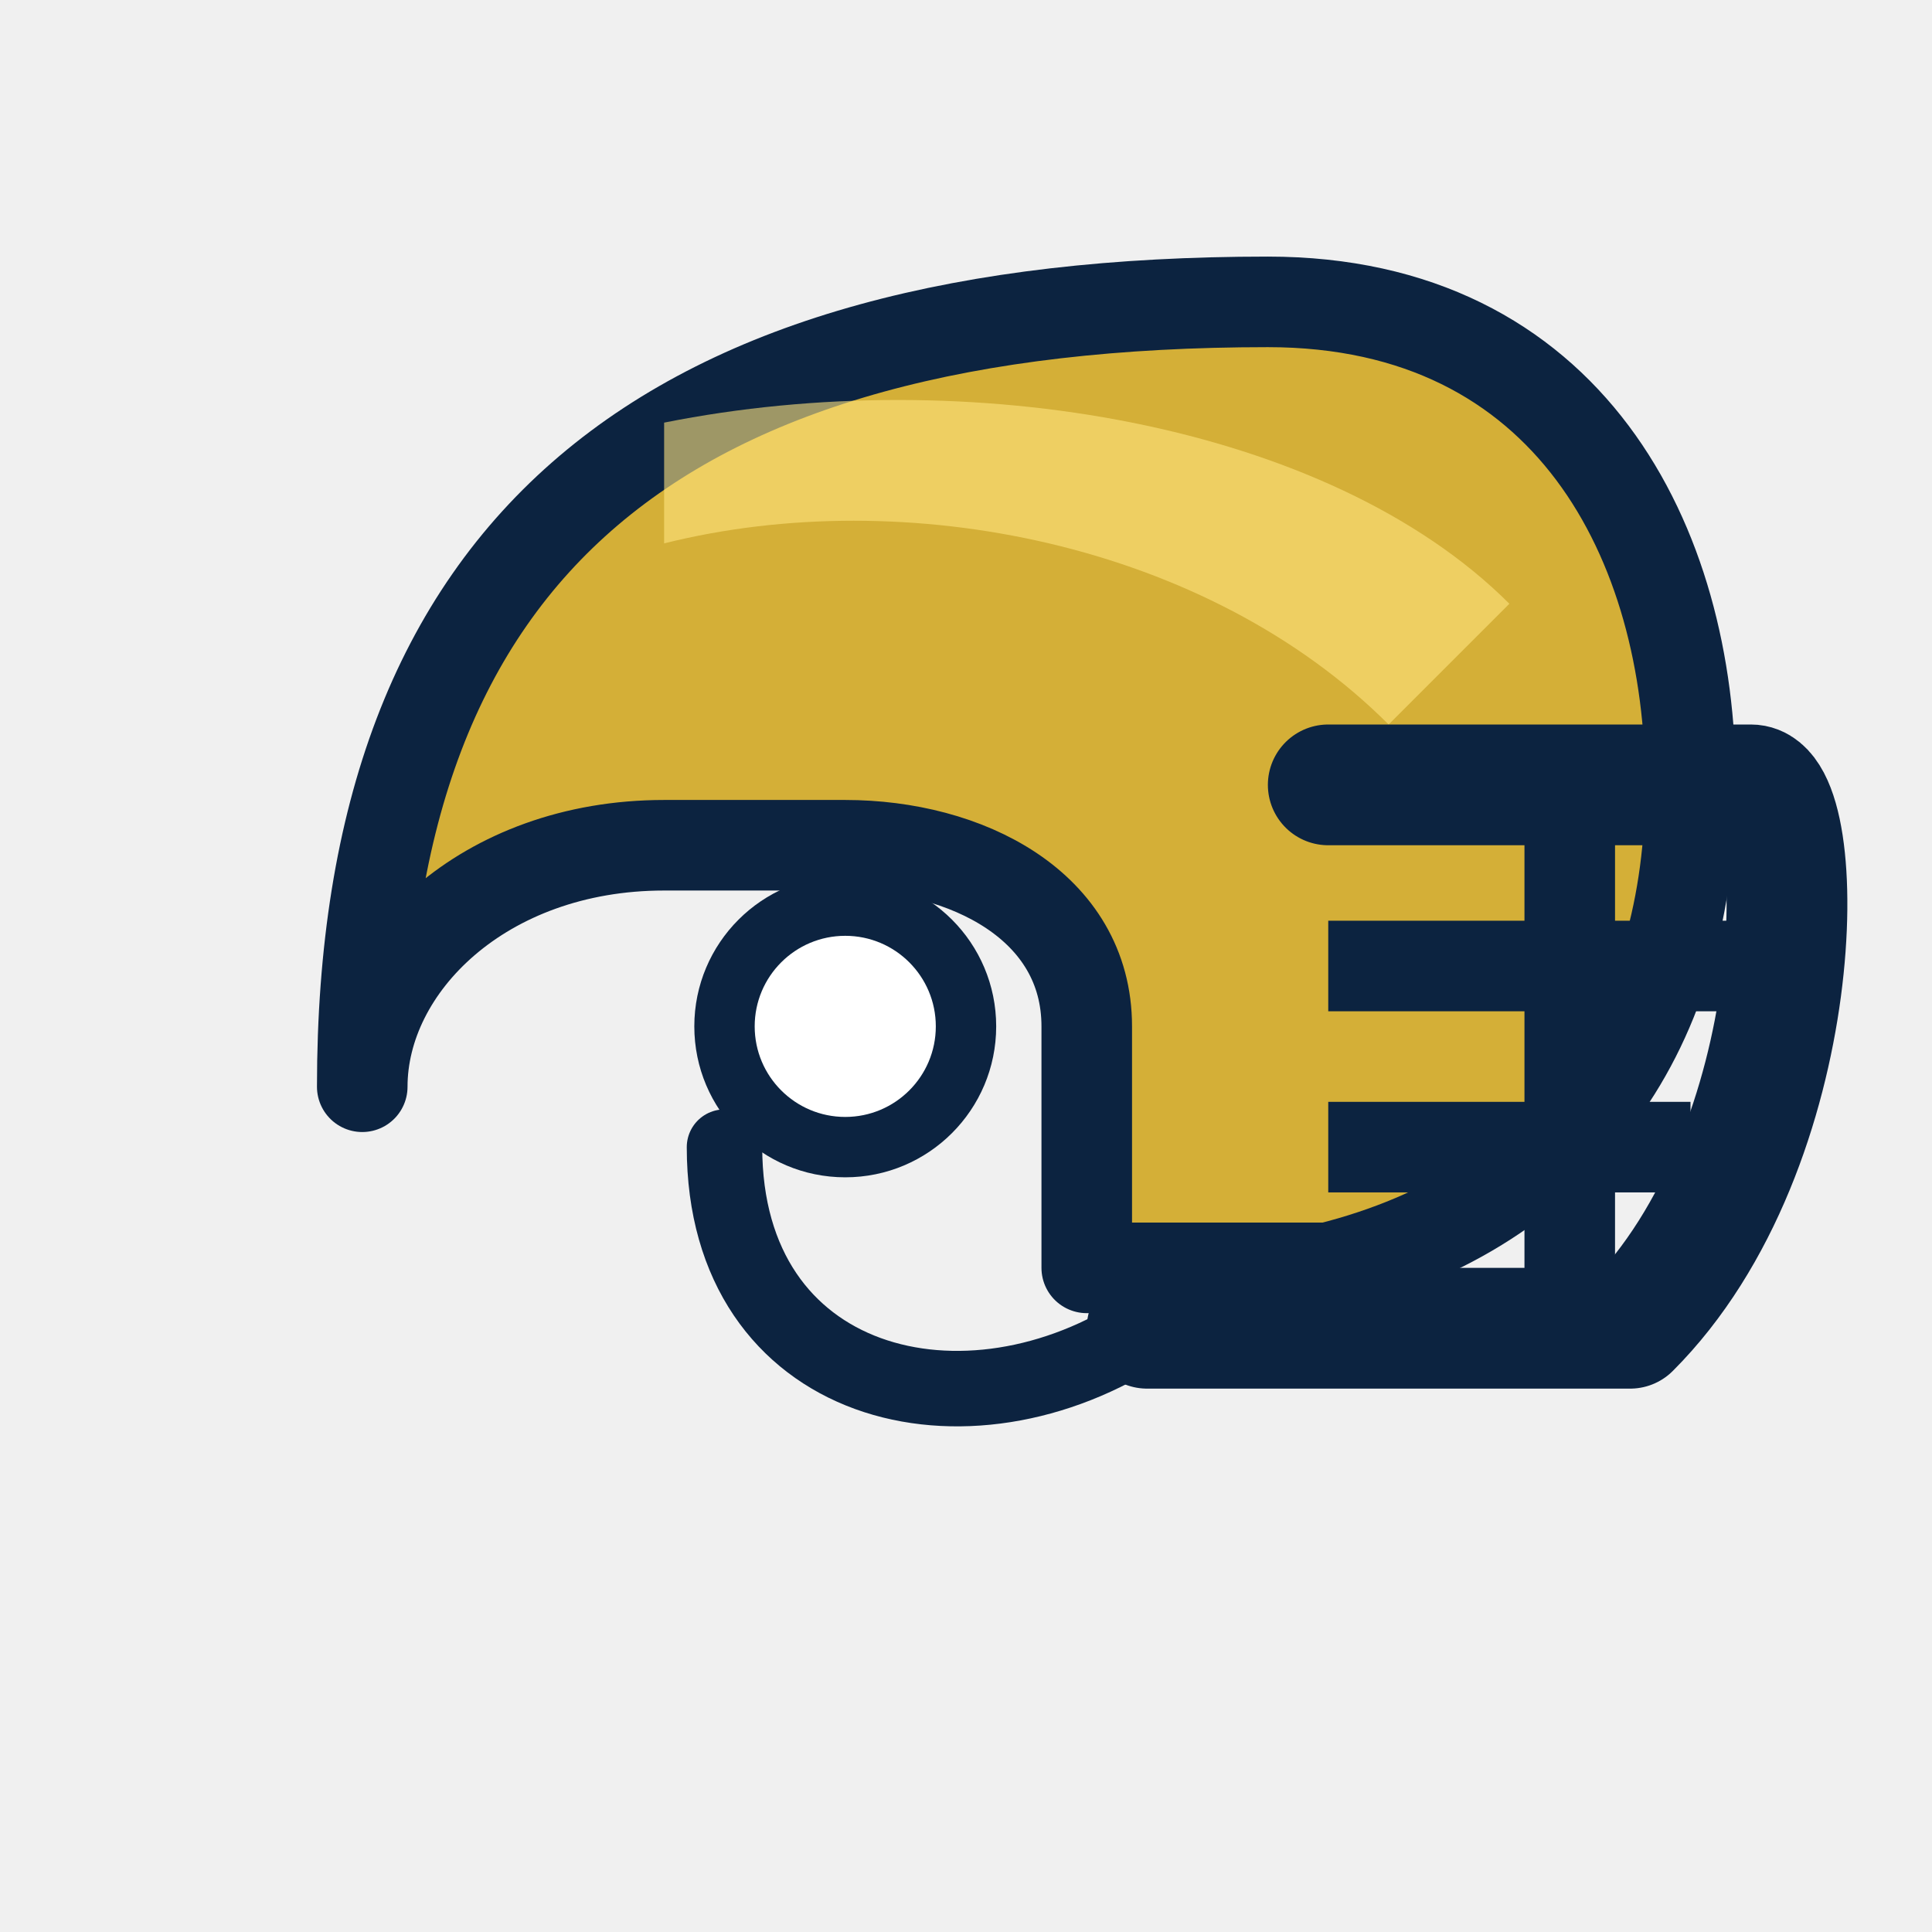
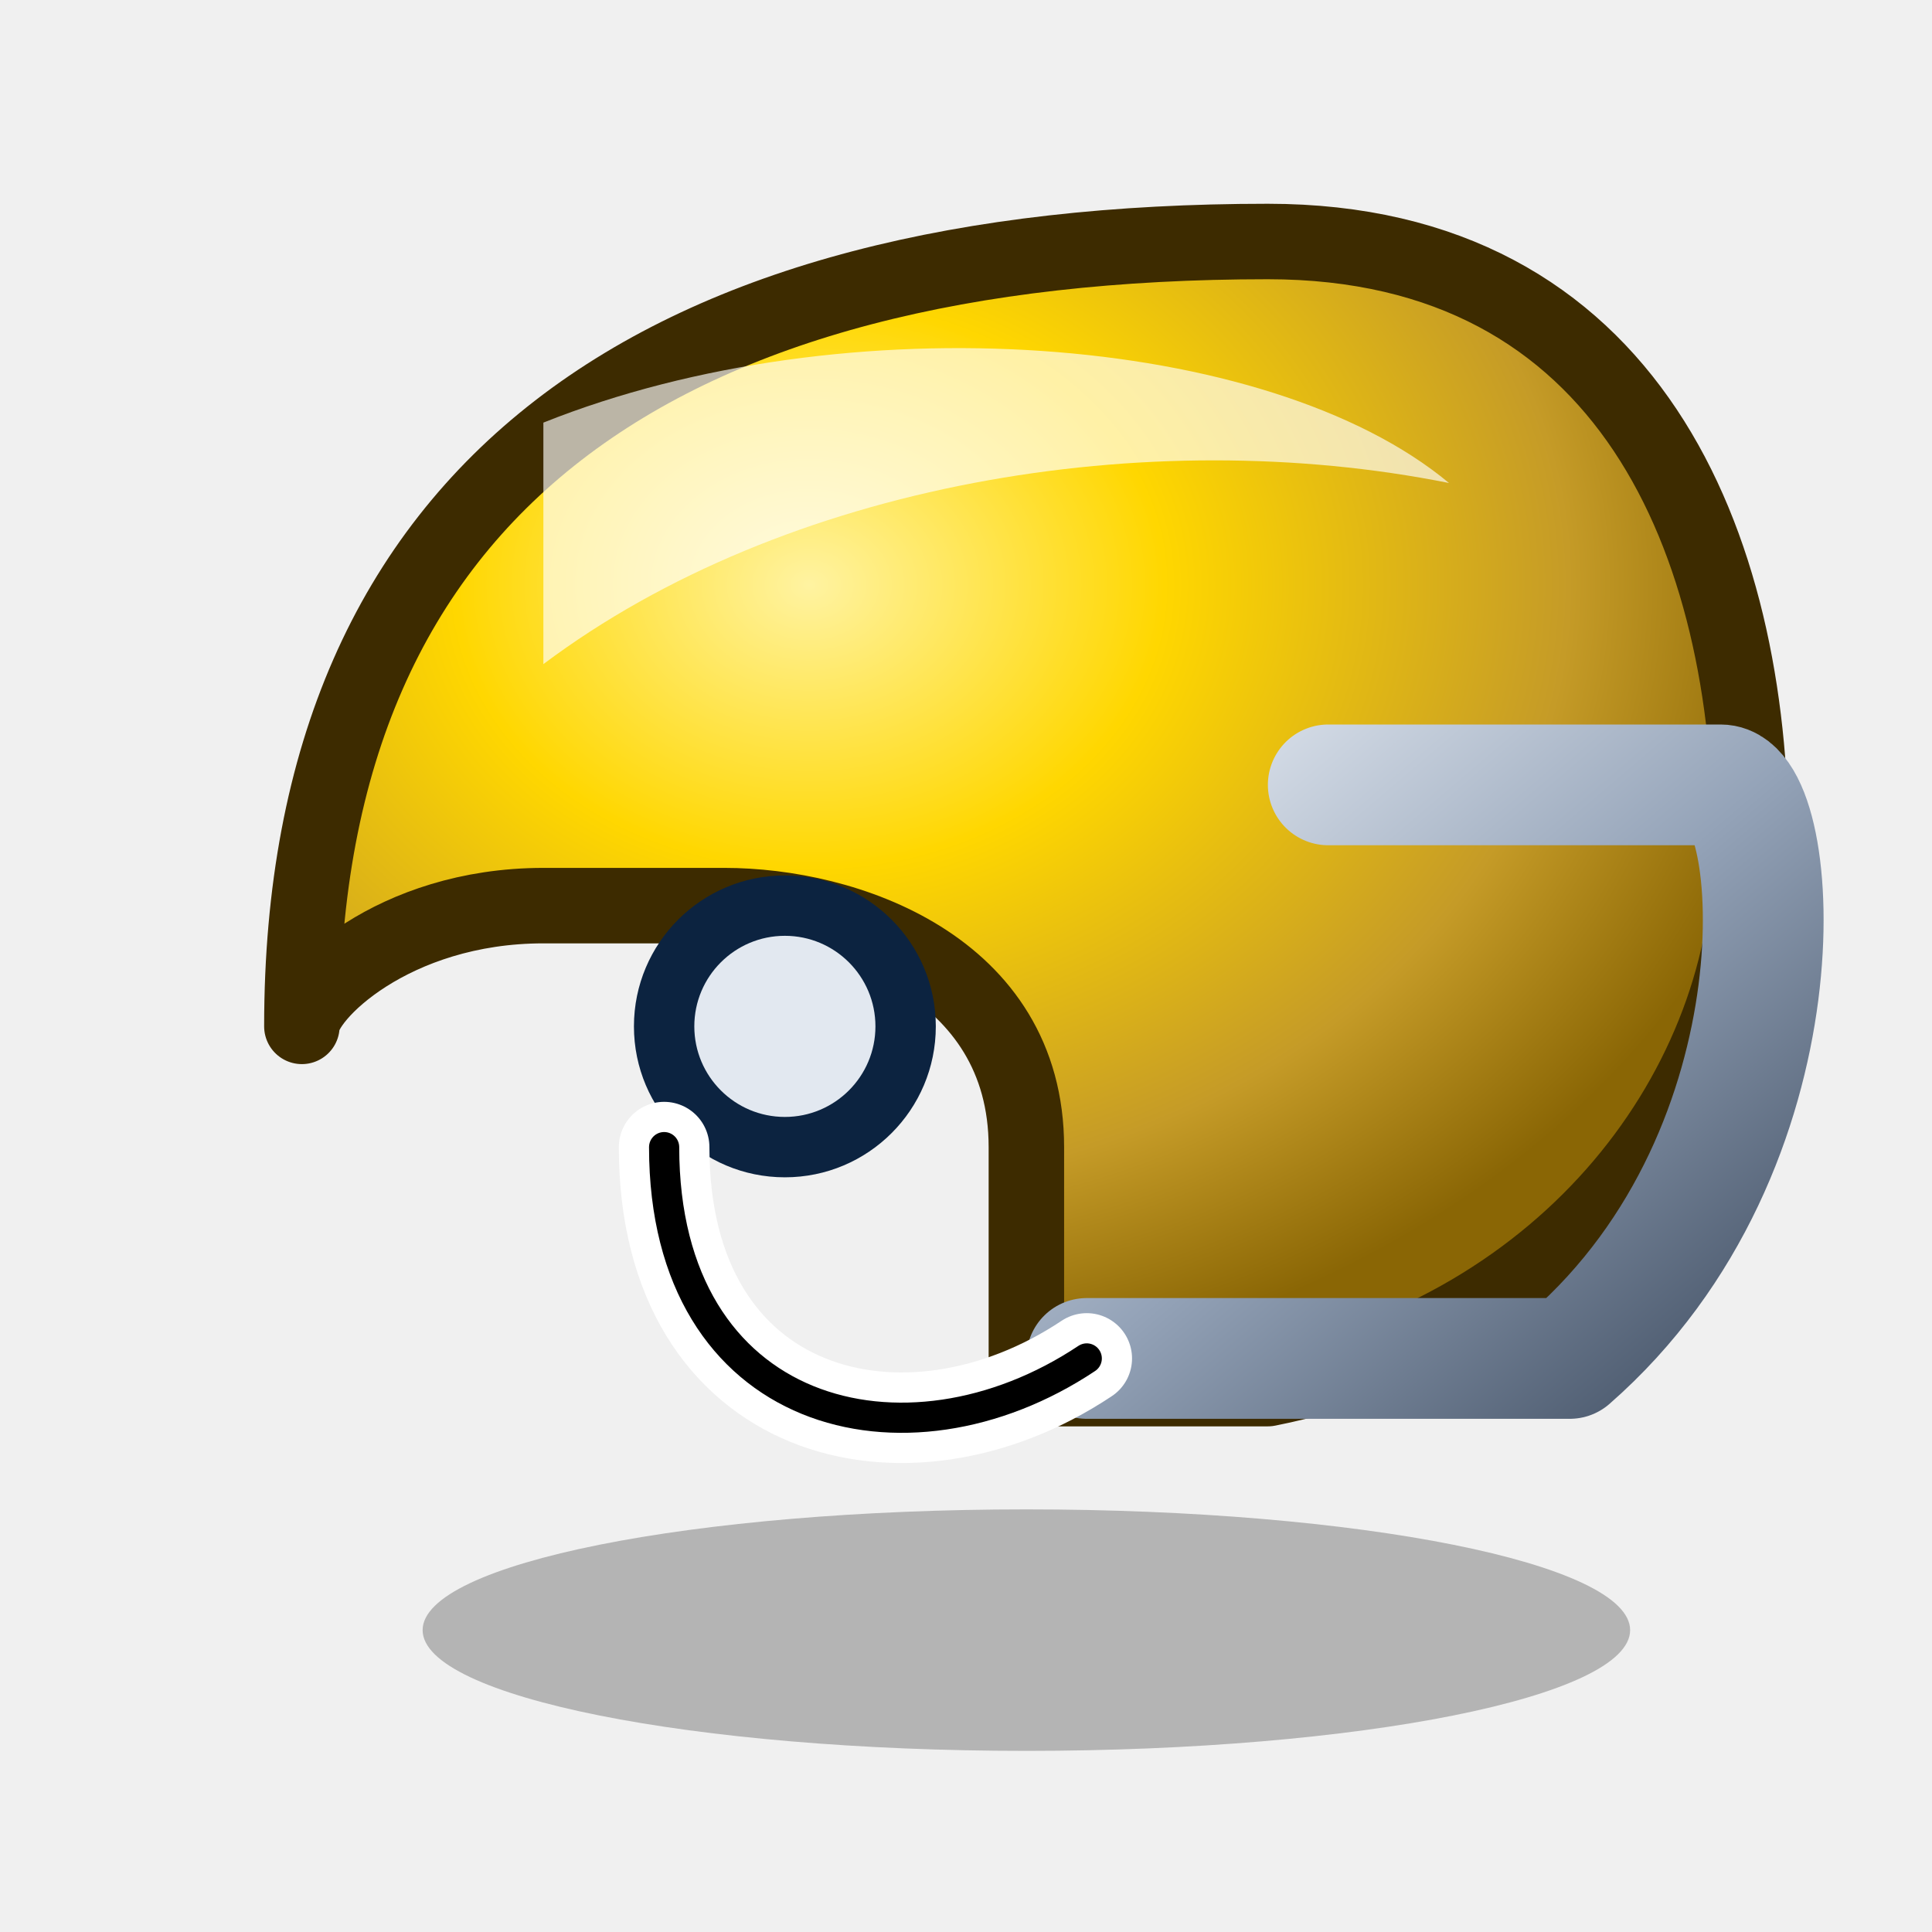
<svg xmlns="http://www.w3.org/2000/svg" viewBox="0 0 64 64" width="64" height="64">
-   <path d="M 12 36 C 12 18, 22 10, 42 10 C 52 10, 56 18, 56 26 C 56 34, 52 40, 44 42 L 36 42 L 36 34 C 36 30, 32 28, 28 28 L 22 28 C 16 28, 12 32, 12 36 Z" fill="#D4AF37" stroke="#0C2340" stroke-width="3" stroke-linejoin="round" />
-   <path d="M 22 14 C 32 12, 44 14, 50 20 L 46 24 C 40 18, 30 16, 22 18 Z" fill="#FFE57F" opacity="0.6" />
-   <circle cx="28" cy="34" r="5" fill="#0C2340" />
-   <circle cx="28" cy="34" r="3" fill="#ffffff" />
-   <path d="M 44 26 L 58 26 C 60 26, 60 38, 54 44 L 38 44" fill="none" stroke="#0C2340" stroke-width="4" stroke-linecap="round" stroke-linejoin="round" />
-   <line x1="44" y1="32" x2="58" y2="32" stroke="#0C2340" stroke-width="3" />
-   <line x1="44" y1="38" x2="56" y2="38" stroke="#0C2340" stroke-width="3" />
-   <line x1="52" y1="26" x2="52" y2="44" stroke="#0C2340" stroke-width="3" />
-   <path d="M 24 38 C 24 46, 32 48, 38 44" fill="none" stroke="#0C2340" stroke-width="2.5" stroke-linecap="round" />
+   <defs>
+     <radialGradient id="ndGold" cx="35%" cy="30%" r="70%">
+       <stop offset="0%" stop-color="#FFF3A1" />
+       <stop offset="35%" stop-color="#FFD700" />
+       <stop offset="75%" stop-color="#C59B27" />
+       <stop offset="100%" stop-color="#8A6605" />
+     </radialGradient>
+     <linearGradient id="greyMask" x1="0%" y1="0%" x2="100%" y2="100%">
+       <stop offset="0%" stop-color="#E2E8F0" />
+       <stop offset="50%" stop-color="#94A3B8" />
+       <stop offset="100%" stop-color="#475569" />
+     </linearGradient>
+   </defs>
+   <ellipse cx="34" cy="54" rx="20" ry="4" fill="rgba(0,0,0,0.25)" />
+   <path d="M 10 34 C 10 16, 22 8, 42 8 C 54 8, 58 18, 58 28 C 58 36, 52 44, 42 46 L 34 46 L 34 38 C 34 32, 28 30, 24 30 L 18 30 C 13 30, 10 33, 10 34 Z" fill="url(#ndGold)" stroke="#3D2B00" stroke-width="2.5" stroke-linejoin="round" />
+   <path d="M 18 14 C 28 10, 42 11, 48 16 C 38 14, 26 16, 18 22 Z" fill="#FFFFFF" opacity="0.65" />
+   <circle cx="26" cy="34" r="5" fill="#0C2340" />
+   <circle cx="26" cy="34" r="3" fill="#E2E8F0" />
+   <path d="M 44 26 L 57 26 C 59 26, 60 38, 52 45 L 36 45" fill="none" stroke="url(#greyMask)" stroke-width="4" stroke-linecap="round" stroke-linejoin="round" />
+   <line x1="44" y1="32" x2="57" y2="32" stroke="url(#greyMask)" stroke-width="3" stroke-linecap="round" />
+   <line x1="44" y1="38" x2="55" y2="38" stroke="url(#greyMask)" stroke-width="3" stroke-linecap="round" />
+   <line x1="51" y1="26" x2="51" y2="44" stroke="url(#greyMask)" stroke-width="3" stroke-linecap="round" />
+   <path d="M 22 38 C 22 47, 30 49, 36 45" fill="none" stroke="#FFFFFF" stroke-width="3" stroke-linecap="round" />
+   <path d="M 22 38 C 22 47, 30 49, 36 45" fill="none" stroke="#000000" stroke-width="1" stroke-linecap="round" />
</svg>
